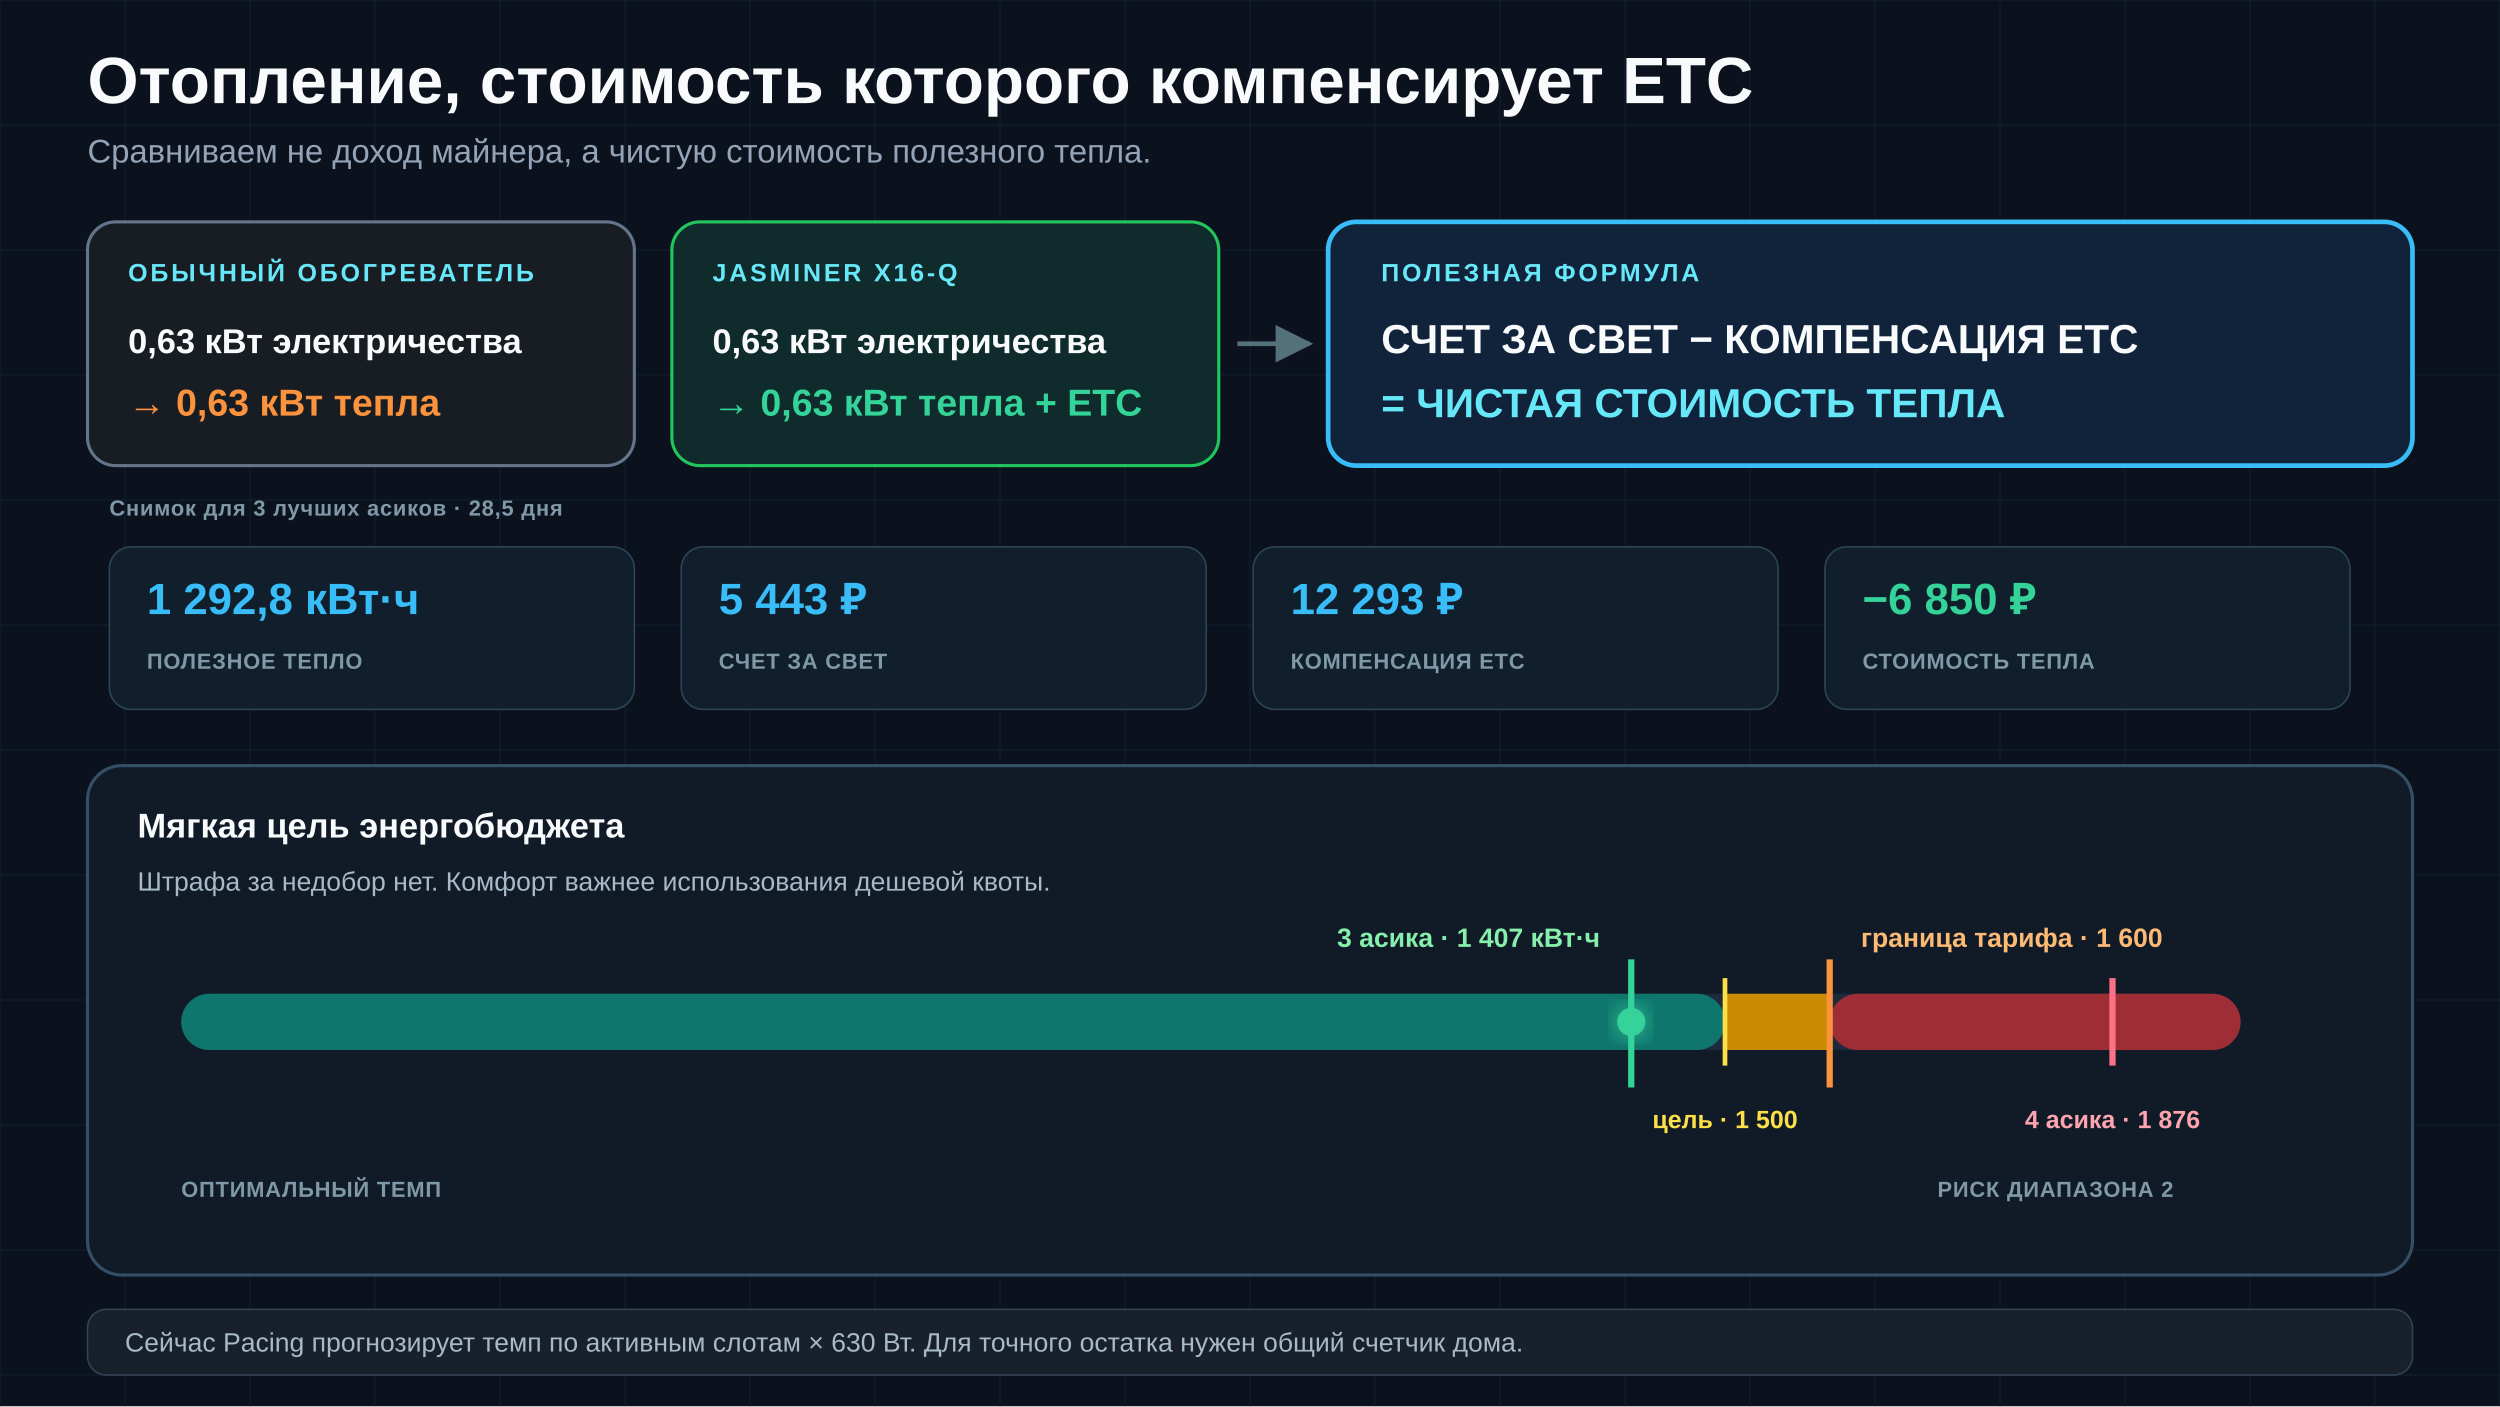
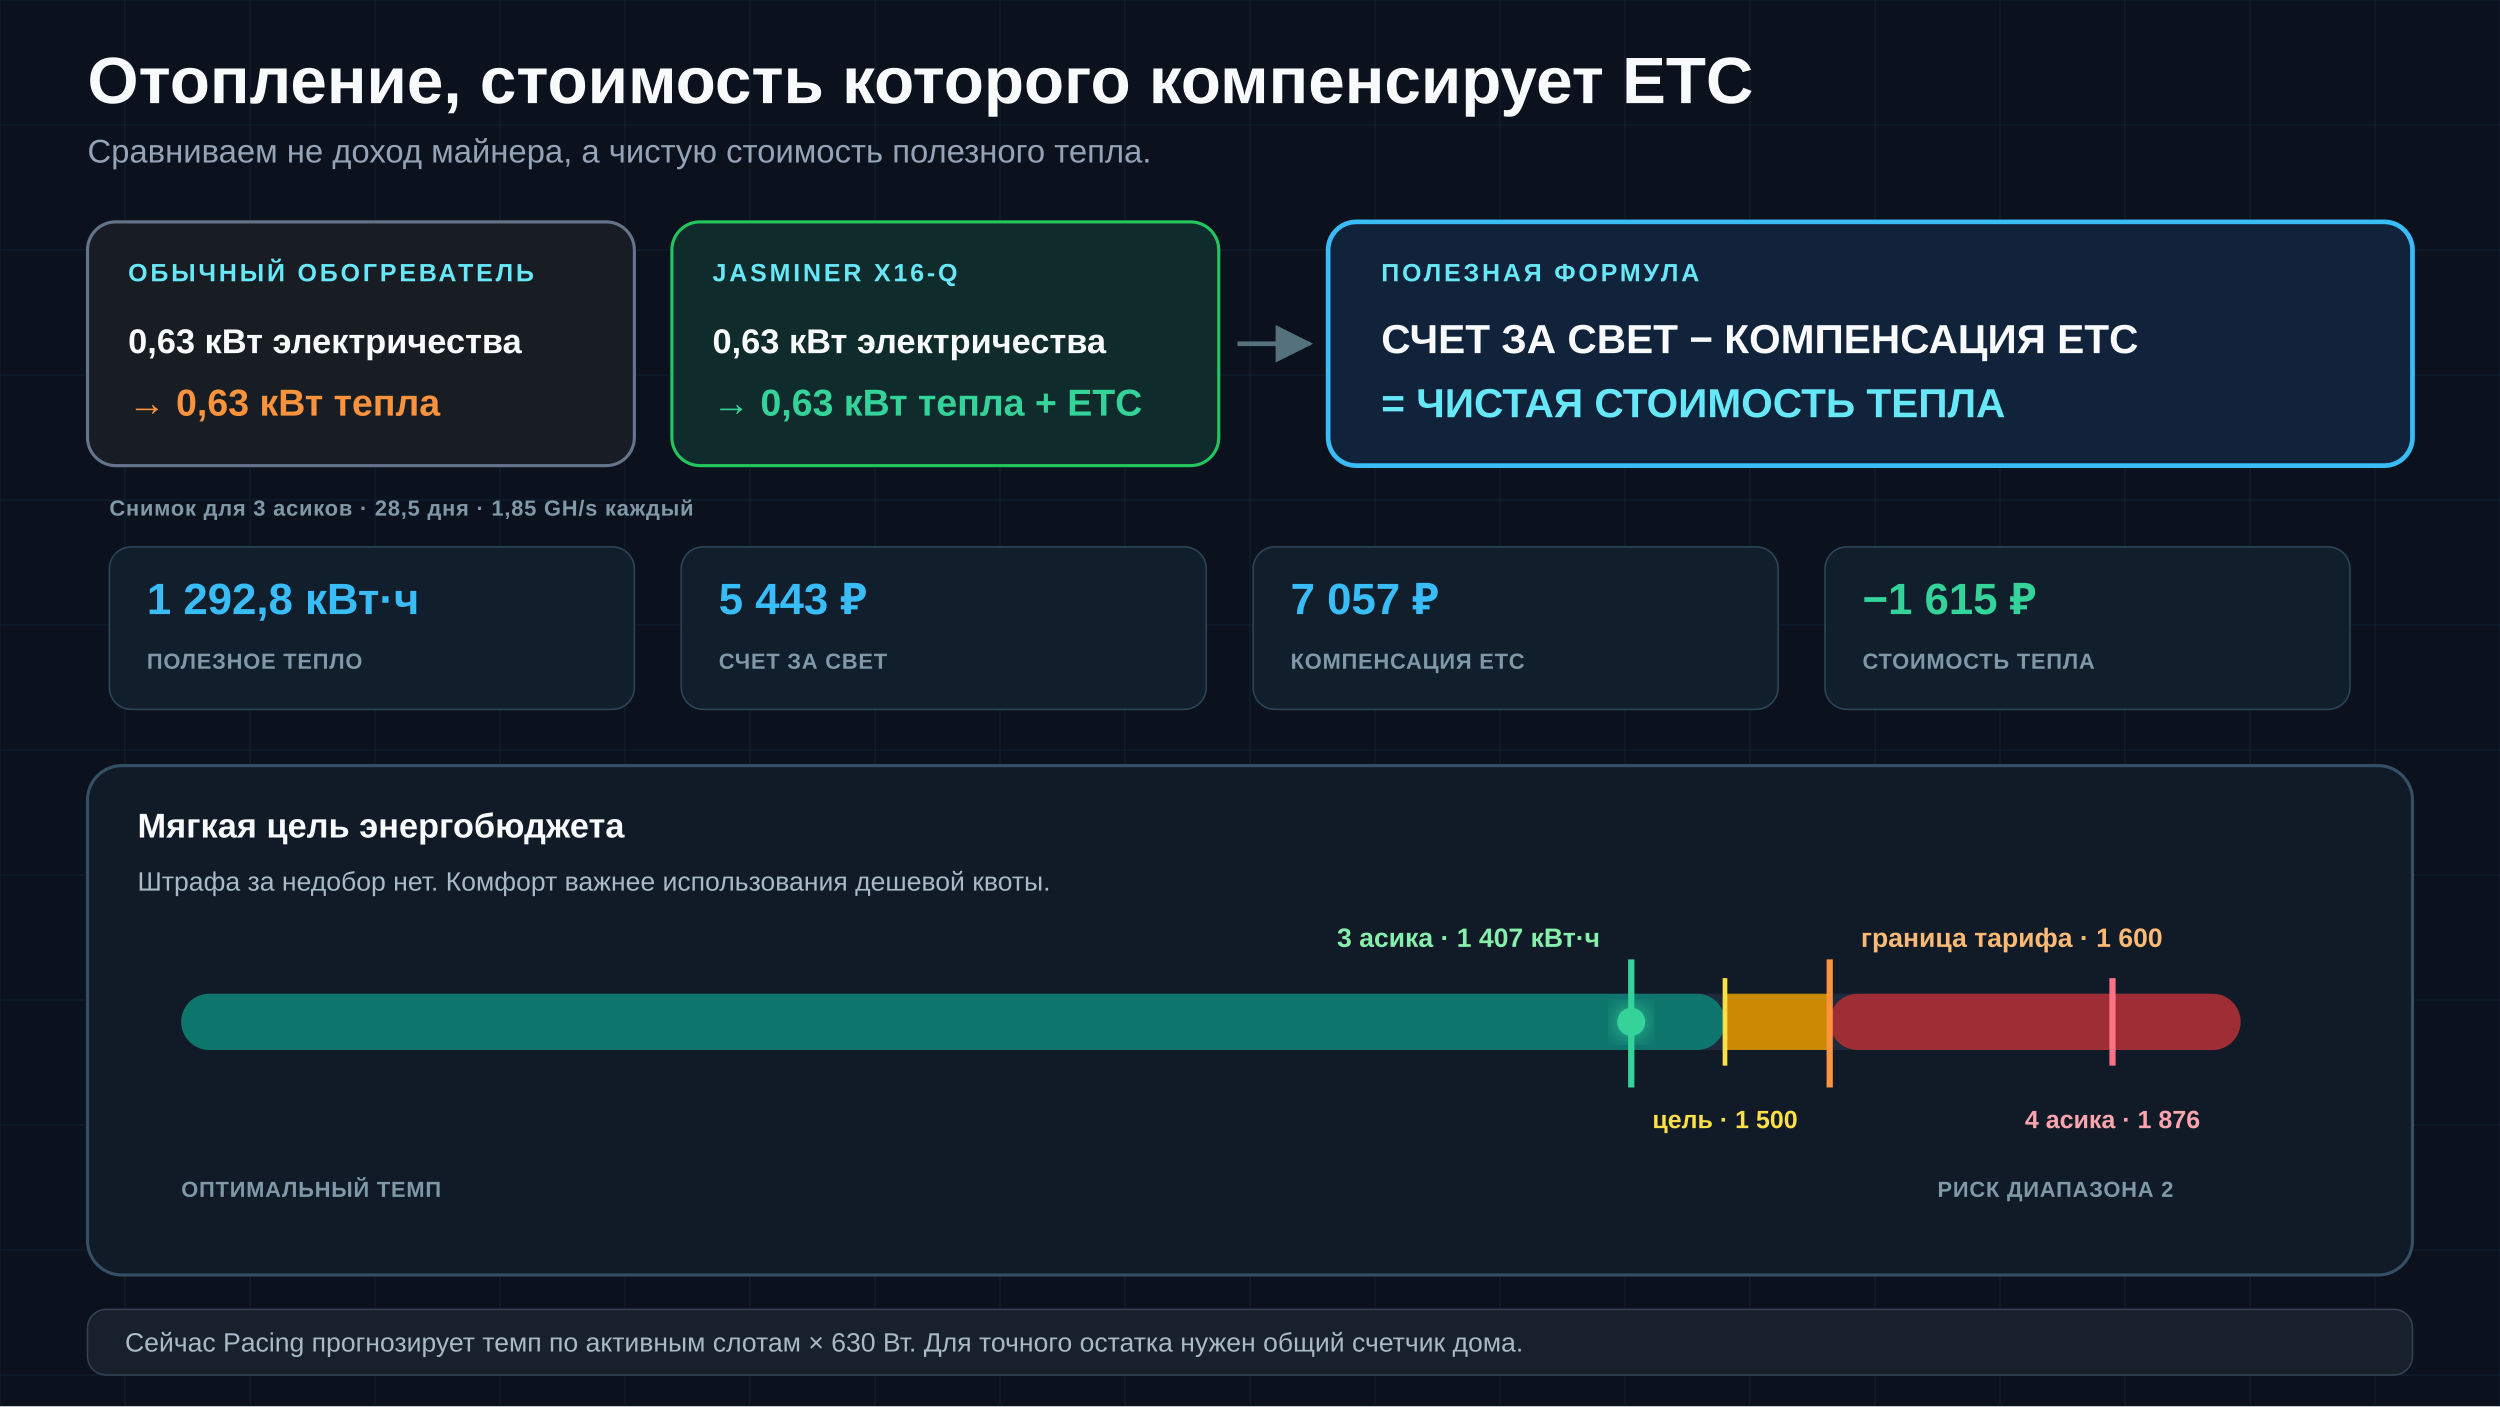
<svg xmlns="http://www.w3.org/2000/svg" width="1600" height="900" viewBox="0 0 1600 900" role="img" aria-labelledby="title desc">
  <defs>
    <marker id="arrow" viewBox="0 0 10 10" refX="9" refY="5" markerWidth="8" markerHeight="8" orient="auto-start-reverse">
      <path d="M 0 0 L 10 5 L 0 10 z" fill="#54717c" />
    </marker>
    <filter id="glow" x="-30%" y="-30%" width="160%" height="160%">
      <feGaussianBlur stdDeviation="7" result="blur" />
      <feMerge>
        <feMergeNode in="blur" />
        <feMergeNode in="SourceGraphic" />
      </feMerge>
    </filter>
    <linearGradient id="heat" x1="0" x2="1">
      <stop offset="0" stop-color="#f59e0b" />
      <stop offset="1" stop-color="#fb7185" />
    </linearGradient>
    <style>
      .bg { fill: #0b121d; }
      .grid { stroke: #173044; stroke-width: 1; opacity: .32; }
      .title { fill: #f8fafc; font: 800 42px Arial, Helvetica, sans-serif; }
      .subtitle { fill: #94a3b8; font: 400 21px Arial, Helvetica, sans-serif; }
      .kicker { fill: #67e8f9; font: 700 16px Arial, Helvetica, sans-serif; letter-spacing: 1.8px; }
      .label { fill: #f8fafc; font: 700 22px Arial, Helvetica, sans-serif; }
      .small { fill: #a7bac6; font: 400 17px Arial, Helvetica, sans-serif; }
      .micro { fill: #7f99a8; font: 600 14px Arial, Helvetica, sans-serif; letter-spacing: .5px; }
      .mono { fill: #d9edf5; font: 700 18px Menlo, Monaco, Consolas, monospace; }
      .line { fill: none; stroke: #54717c; stroke-width: 3; marker-end: url(#arrow); }
      .dash { fill: none; stroke: #8b5cf6; stroke-width: 3; stroke-dasharray: 10 8; marker-end: url(#arrow); }
    </style>
  </defs>
  <rect class="bg" width="1600" height="900" />
  <g>
    <path class="grid" d="M0 0V900" />
    <path class="grid" d="M80 0V900" />
    <path class="grid" d="M160 0V900" />
    <path class="grid" d="M240 0V900" />
    <path class="grid" d="M320 0V900" />
    <path class="grid" d="M400 0V900" />
    <path class="grid" d="M480 0V900" />
    <path class="grid" d="M560 0V900" />
    <path class="grid" d="M640 0V900" />
    <path class="grid" d="M720 0V900" />
    <path class="grid" d="M800 0V900" />
    <path class="grid" d="M880 0V900" />
    <path class="grid" d="M960 0V900" />
    <path class="grid" d="M1040 0V900" />
    <path class="grid" d="M1120 0V900" />
    <path class="grid" d="M1200 0V900" />
    <path class="grid" d="M1280 0V900" />
    <path class="grid" d="M1360 0V900" />
    <path class="grid" d="M1440 0V900" />
    <path class="grid" d="M1520 0V900" />
    <path class="grid" d="M1600 0V900" />
    <path class="grid" d="M0 0H1600" />
    <path class="grid" d="M0 80H1600" />
    <path class="grid" d="M0 160H1600" />
    <path class="grid" d="M0 240H1600" />
    <path class="grid" d="M0 320H1600" />
    <path class="grid" d="M0 400H1600" />
    <path class="grid" d="M0 480H1600" />
    <path class="grid" d="M0 560H1600" />
    <path class="grid" d="M0 640H1600" />
    <path class="grid" d="M0 720H1600" />
    <path class="grid" d="M0 800H1600" />
    <path class="grid" d="M0 880H1600" />
  </g>
  <text class="title" x="56" y="66">Отопление, стоимость которого компенсирует ETC</text>
  <text class="subtitle" x="56" y="104">Сравниваем не доход майнера, а чистую стоимость полезного тепла.</text>
  <rect x="56" y="142" width="350" height="156" rx="18" fill="#181d24" stroke="#64748b" stroke-width="2" />
  <text class="kicker" x="82" y="180" fill="#cbd5e1">ОБЫЧНЫЙ ОБОГРЕВАТЕЛЬ</text>
  <text class="label" x="82" y="226">0,63 кВт электричества</text>
  <text x="82" y="266" fill="#fb923c" font-family="Arial, Helvetica, sans-serif" font-size="24" font-weight="700">→ 0,63 кВт тепла</text>
  <rect x="430" y="142" width="350" height="156" rx="18" fill="#102b2b" stroke="#22c55e" stroke-width="2" />
  <text class="kicker" x="456" y="180" fill="#86efac">JASMINER X16-Q</text>
  <text class="label" x="456" y="226">0,63 кВт электричества</text>
  <text x="456" y="266" fill="#34d399" font-family="Arial, Helvetica, sans-serif" font-size="24" font-weight="700">→ 0,63 кВт тепла + ETC</text>
  <path class="line" d="M792 220H838" />
  <rect x="850" y="142" width="694" height="156" rx="18" fill="#11233a" stroke="#38bdf8" stroke-width="3" />
  <text class="kicker" x="884" y="180">ПОЛЕЗНАЯ ФОРМУЛА</text>
  <text x="884" y="226" fill="#f8fafc" font-family="Arial, Helvetica, sans-serif" font-size="26" font-weight="800">СЧЕТ ЗА СВЕТ − КОМПЕНСАЦИЯ ETC</text>
  <text x="884" y="267" fill="#67e8f9" font-family="Arial, Helvetica, sans-serif" font-size="26" font-weight="800">= ЧИСТАЯ СТОИМОСТЬ ТЕПЛА</text>
-   <text class="micro" x="70" y="330">Снимок для 3 лучших асиков · 28,5 дня</text>
+   <text class="micro" x="70" y="330">Снимок для 3 асиков · 28,5 дня · 1,85 GH/s каждый</text>
  <rect x="70" y="350" width="336" height="104" rx="14" fill="#111f2c" stroke="#2c4658" />
  <text x="94" y="393" fill="#38bdf8" font-family="Arial, Helvetica, sans-serif" font-size="28" font-weight="800">1 292,8 кВт·ч</text>
  <text class="micro" x="94" y="428">ПОЛЕЗНОЕ ТЕПЛО</text>
  <rect x="436" y="350" width="336" height="104" rx="14" fill="#111f2c" stroke="#2c4658" />
  <text x="460" y="393" fill="#38bdf8" font-family="Arial, Helvetica, sans-serif" font-size="28" font-weight="800">5 443 ₽</text>
  <text class="micro" x="460" y="428">СЧЕТ ЗА СВЕТ</text>
  <rect x="802" y="350" width="336" height="104" rx="14" fill="#111f2c" stroke="#2c4658" />
-   <text x="826" y="393" fill="#38bdf8" font-family="Arial, Helvetica, sans-serif" font-size="28" font-weight="800">12 293 ₽</text>
+   <text x="826" y="393" fill="#38bdf8" font-family="Arial, Helvetica, sans-serif" font-size="28" font-weight="800">7 057 ₽</text>
  <text class="micro" x="826" y="428">КОМПЕНСАЦИЯ ETC</text>
  <rect x="1168" y="350" width="336" height="104" rx="14" fill="#111f2c" stroke="#2c4658" />
-   <text x="1192" y="393" fill="#34d399" font-family="Arial, Helvetica, sans-serif" font-size="28" font-weight="800">−6 850 ₽</text>
+   <text x="1192" y="393" fill="#34d399" font-family="Arial, Helvetica, sans-serif" font-size="28" font-weight="800">−1 615 ₽</text>
  <text class="micro" x="1192" y="428">СТОИМОСТЬ ТЕПЛА</text>
  <rect x="56" y="490" width="1488" height="326" rx="22" fill="#101b27" stroke="#355066" stroke-width="2" />
  <text class="label" x="88" y="536">Мягкая цель энергобюджета</text>
  <text class="small" x="88" y="570">Штрафа за недобор нет. Комфорт важнее использования дешевой квоты.</text>
  <rect x="116" y="636" width="1318" height="36" rx="18" fill="#1e293b" />
  <rect x="116" y="636" width="988" height="36" rx="18" fill="#0f766e" />
  <rect x="1104" y="636" width="67" height="36" fill="#ca8a04" />
  <rect x="1171" y="636" width="263" height="36" rx="18" fill="#9f2d35" />
  <line x1="1044" y1="614" x2="1044" y2="696" stroke="#34d399" stroke-width="4" />
  <circle cx="1044" cy="654" r="9" fill="#34d399" filter="url(#glow)" />
  <text x="1024" y="606" text-anchor="end" fill="#86efac" font-family="Arial, Helvetica, sans-serif" font-size="17" font-weight="700">3 асика · 1 407 кВт·ч</text>
  <line x1="1104" y1="626" x2="1104" y2="682" stroke="#fde047" stroke-width="3" />
  <text x="1104" y="722" text-anchor="middle" fill="#fde047" font-family="Arial, Helvetica, sans-serif" font-size="16" font-weight="700">цель · 1 500</text>
  <line x1="1171" y1="614" x2="1171" y2="696" stroke="#fb923c" stroke-width="4" />
  <text x="1191" y="606" text-anchor="start" fill="#fdba74" font-family="Arial, Helvetica, sans-serif" font-size="17" font-weight="700">граница тарифа · 1 600</text>
  <line x1="1352" y1="626" x2="1352" y2="682" stroke="#fb7185" stroke-width="4" />
  <text x="1352" y="722" text-anchor="middle" fill="#fda4af" font-family="Arial, Helvetica, sans-serif" font-size="16" font-weight="700">4 асика · 1 876</text>
  <text class="micro" x="116" y="766" fill="#5eead4">ОПТИМАЛЬНЫЙ ТЕМП</text>
  <text class="micro" x="1240" y="766" fill="#fda4af">РИСК ДИАПАЗОНА 2</text>
  <rect x="56" y="838" width="1488" height="42" rx="12" fill="#18202b" stroke="#334155" />
  <text class="small" x="80" y="865">Сейчас Pacing прогнозирует темп по активным слотам × 630 Вт. Для точного остатка нужен общий счетчик дома.</text>
</svg>
